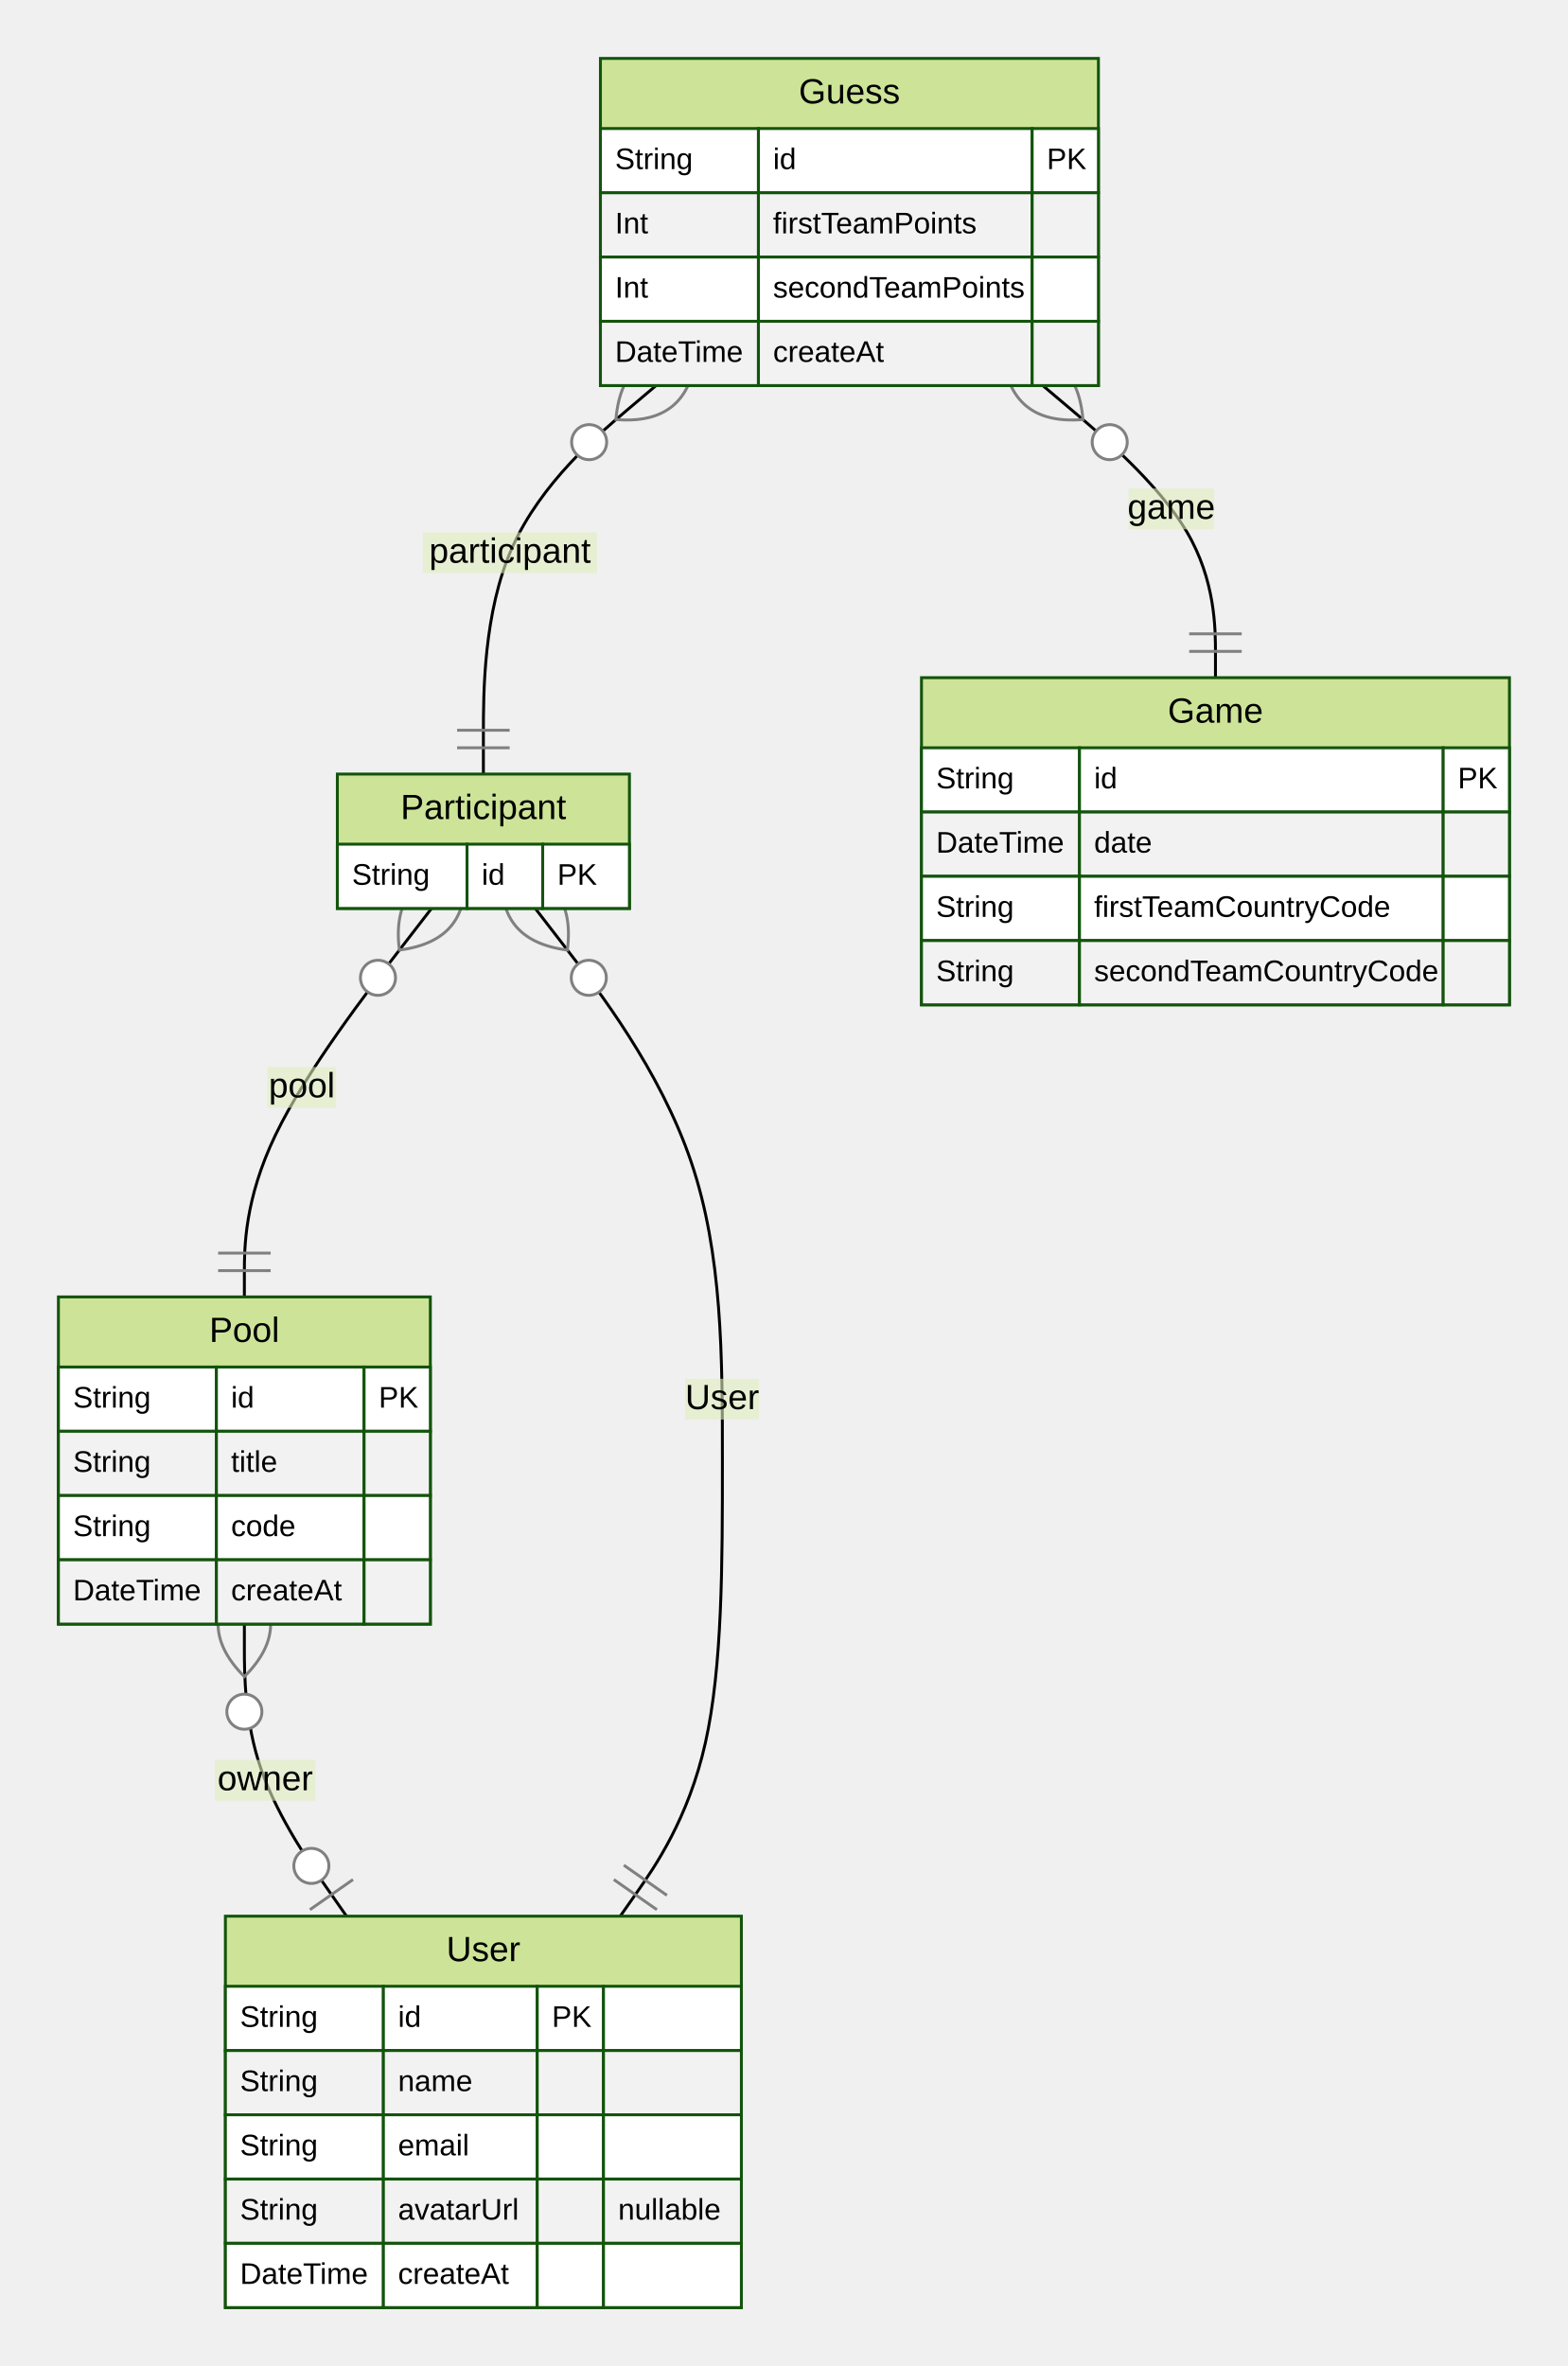
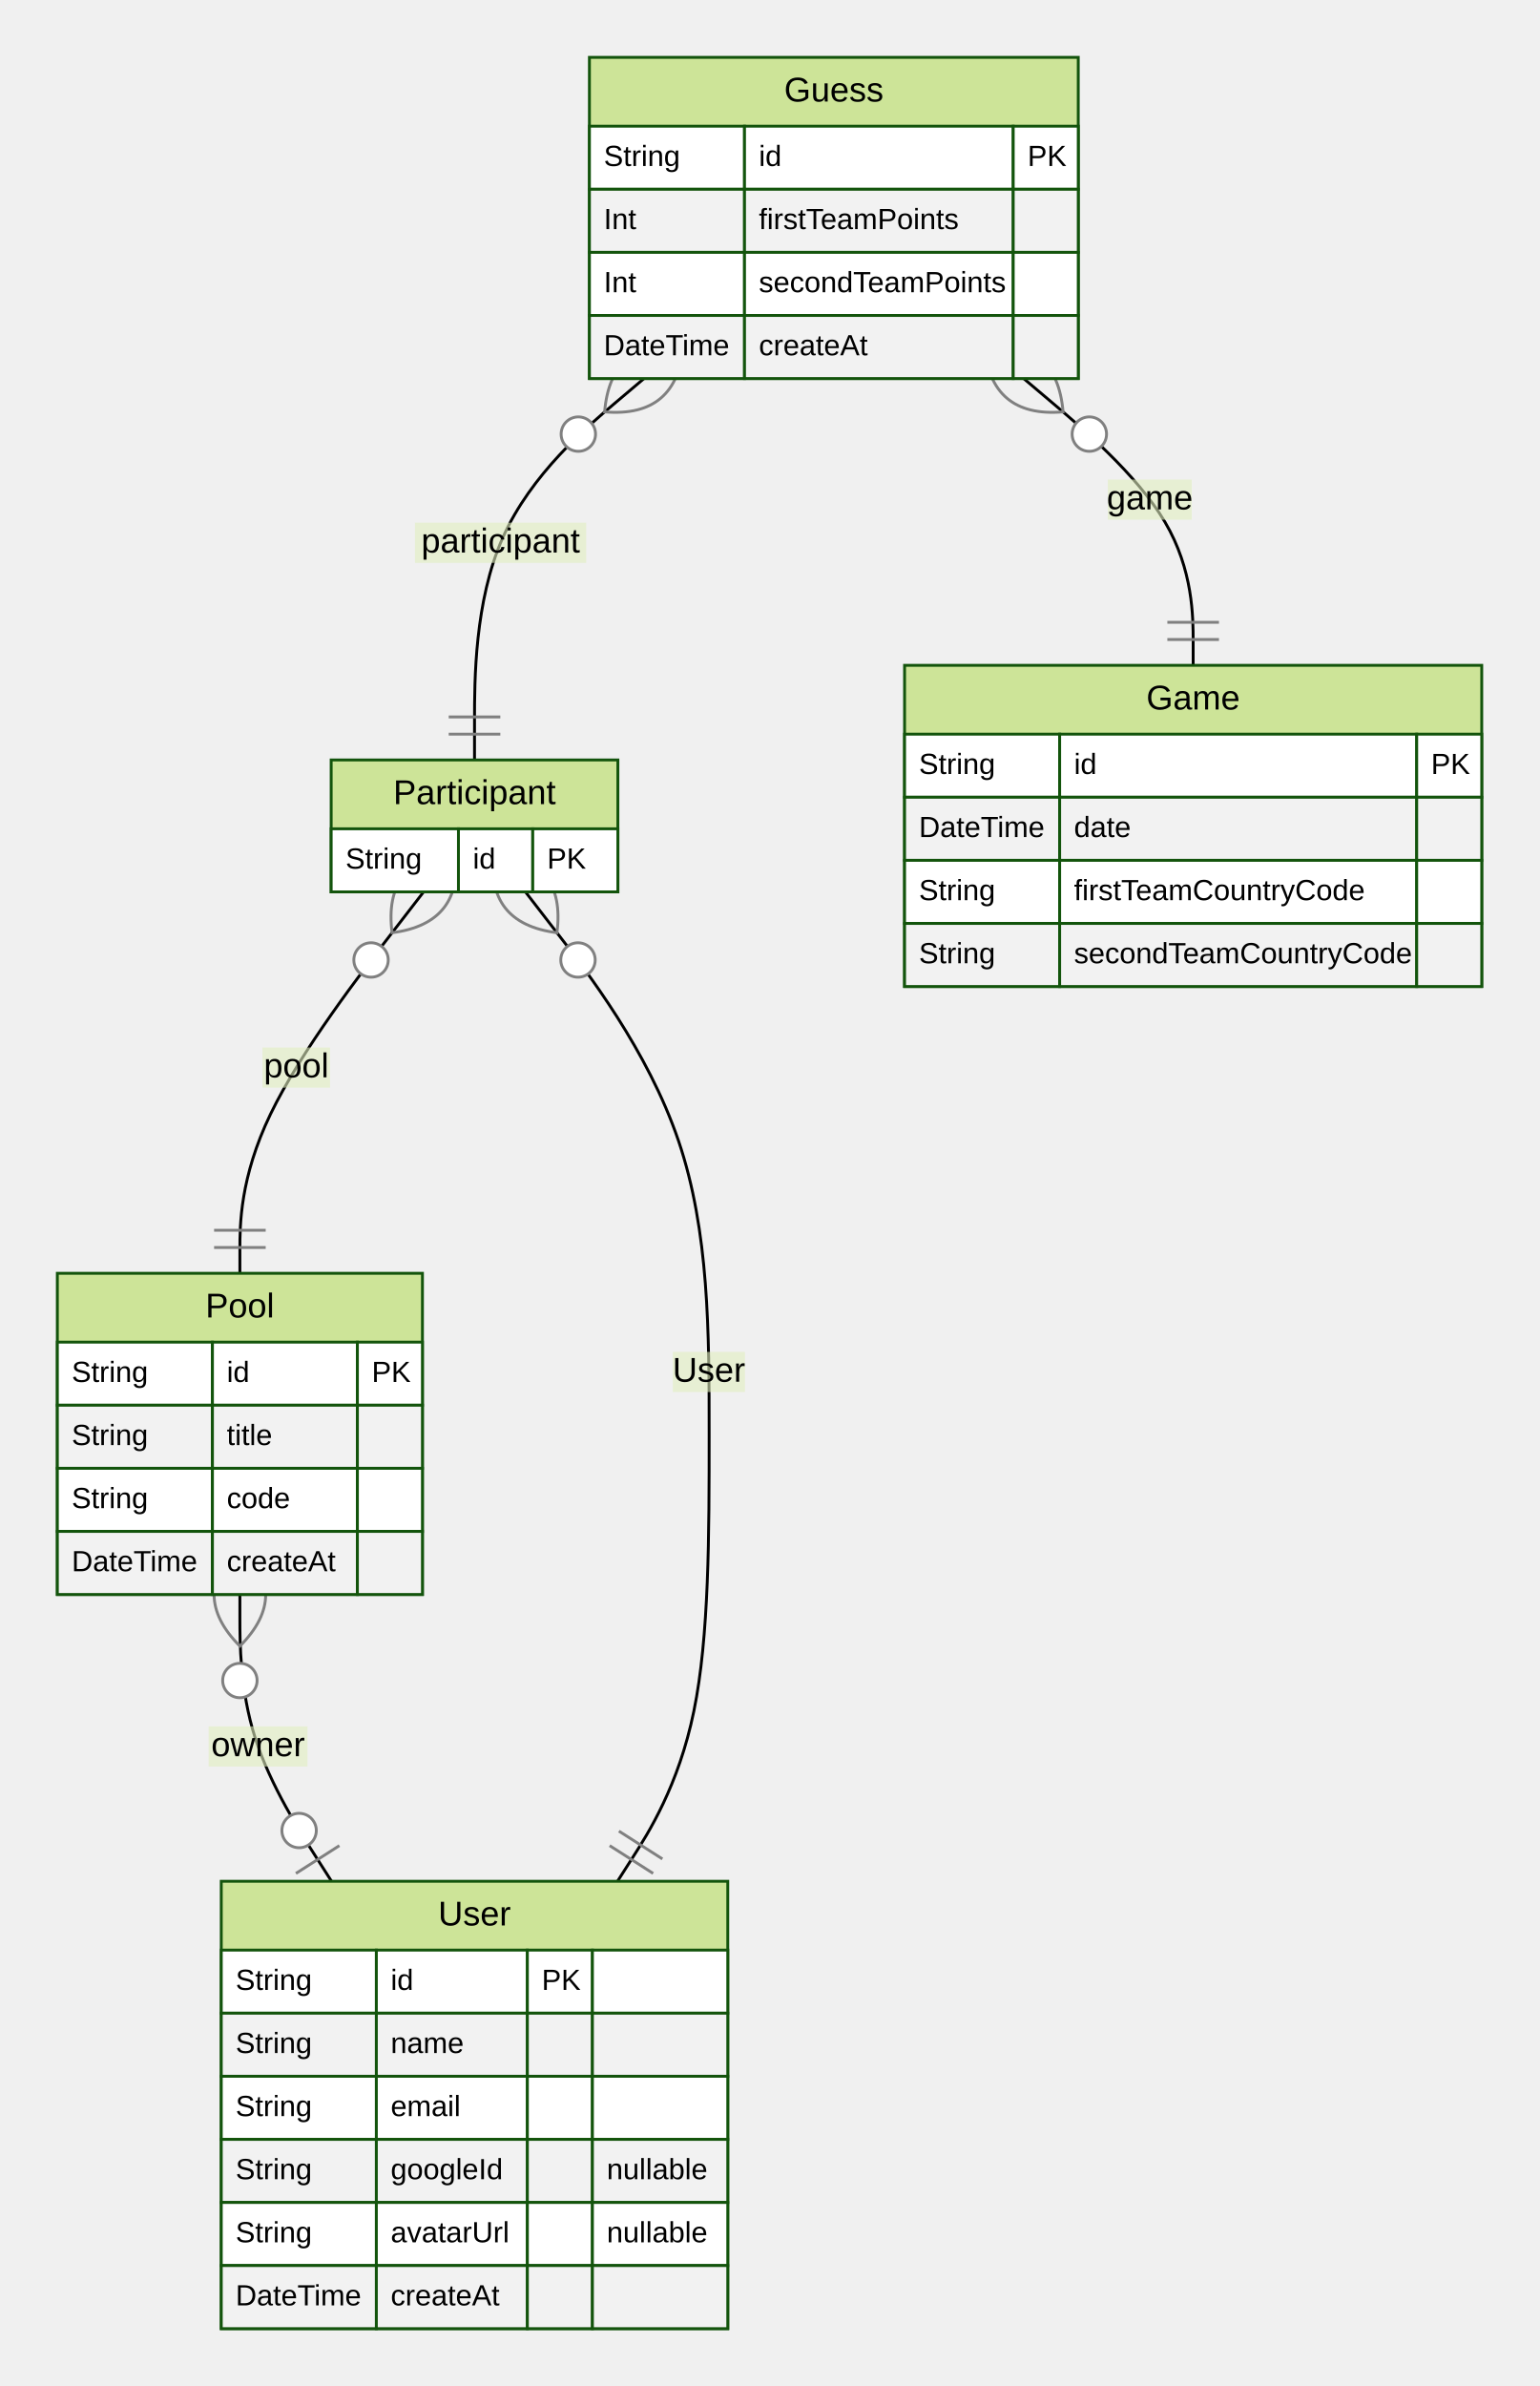
- <svg xmlns="http://www.w3.org/2000/svg" aria-labelledby="chart-title-mermaid-0 chart-desc-mermaid-0" role="img" viewBox="0 0 536.82 810" style="max-width: 536.82px; background-color: white;" width="100%" id="mermaid-0">
+ <svg xmlns="http://www.w3.org/2000/svg" aria-labelledby="chart-title-mermaid-0 chart-desc-mermaid-0" role="img" viewBox="0 0 536.82 832" style="max-width: 536.82px; background-color: white;" width="100%" id="mermaid-0">
  <style>#mermaid-0 {font-family:"trebuchet ms",verdana,arial,sans-serif;font-size:16px;fill:#000000;}#mermaid-0 .error-icon{fill:#552222;}#mermaid-0 .error-text{fill:#552222;stroke:#552222;}#mermaid-0 .edge-thickness-normal{stroke-width:2px;}#mermaid-0 .edge-thickness-thick{stroke-width:3.5px;}#mermaid-0 .edge-pattern-solid{stroke-dasharray:0;}#mermaid-0 .edge-pattern-dashed{stroke-dasharray:3;}#mermaid-0 .edge-pattern-dotted{stroke-dasharray:2;}#mermaid-0 .marker{fill:#000000;stroke:#000000;}#mermaid-0 .marker.cross{stroke:#000000;}#mermaid-0 svg{font-family:"trebuchet ms",verdana,arial,sans-serif;font-size:16px;}#mermaid-0 .entityBox{fill:#cde498;stroke:#13540c;}#mermaid-0 .attributeBoxOdd{fill:#ffffff;stroke:#13540c;}#mermaid-0 .attributeBoxEven{fill:#f2f2f2;stroke:#13540c;}#mermaid-0 .relationshipLabelBox{fill:hsl(78.158, 58.462%, 84.51%);opacity:0.7;background-color:hsl(78.158, 58.462%, 84.51%);}#mermaid-0 .relationshipLabelBox rect{opacity:0.5;}#mermaid-0 .relationshipLine{stroke:#000000;}#mermaid-0 :root{--mermaid-font-family:"trebuchet ms",verdana,arial,sans-serif;}</style>
  <g />
  <defs>
    <marker orient="auto" markerHeight="18" markerWidth="18" refY="9" refX="0" id="ONLY_ONE_START">
      <path d="M9,0 L9,18 M15,0 L15,18" fill="none" stroke="gray" />
    </marker>
  </defs>
  <defs>
    <marker orient="auto" markerHeight="18" markerWidth="18" refY="9" refX="18" id="ONLY_ONE_END">
      <path d="M3,0 L3,18 M9,0 L9,18" fill="none" stroke="gray" />
    </marker>
  </defs>
  <defs>
    <marker orient="auto" markerHeight="18" markerWidth="30" refY="9" refX="0" id="ZERO_OR_ONE_START">
      <circle r="6" cy="9" cx="21" fill="white" stroke="gray" />
      <path d="M9,0 L9,18" fill="none" stroke="gray" />
    </marker>
  </defs>
  <defs>
    <marker orient="auto" markerHeight="18" markerWidth="30" refY="9" refX="30" id="ZERO_OR_ONE_END">
      <circle r="6" cy="9" cx="9" fill="white" stroke="gray" />
      <path d="M21,0 L21,18" fill="none" stroke="gray" />
    </marker>
  </defs>
  <defs>
    <marker orient="auto" markerHeight="36" markerWidth="45" refY="18" refX="18" id="ONE_OR_MORE_START">
      <path d="M0,18 Q 18,0 36,18 Q 18,36 0,18 M42,9 L42,27" fill="none" stroke="gray" />
    </marker>
  </defs>
  <defs>
    <marker orient="auto" markerHeight="36" markerWidth="45" refY="18" refX="27" id="ONE_OR_MORE_END">
      <path d="M3,9 L3,27 M9,18 Q27,0 45,18 Q27,36 9,18" fill="none" stroke="gray" />
    </marker>
  </defs>
  <defs>
    <marker orient="auto" markerHeight="36" markerWidth="57" refY="18" refX="18" id="ZERO_OR_MORE_START">
      <circle r="6" cy="18" cx="48" fill="white" stroke="gray" />
      <path d="M0,18 Q18,0 36,18 Q18,36 0,18" fill="none" stroke="gray" />
    </marker>
  </defs>
  <defs>
    <marker orient="auto" markerHeight="36" markerWidth="57" refY="18" refX="39" id="ZERO_OR_MORE_END">
      <circle r="6" cy="18" cx="9" fill="white" stroke="gray" />
      <path d="M21,18 Q39,0 57,18 Q39,36 21,18" fill="none" stroke="gray" />
    </marker>
  </defs>
-   <path marker-start="url(#ZERO_OR_MORE_START)" marker-end="url(#ZERO_OR_ONE_END)" fill="none" stroke="gray" d="M83.672,556L83.672,564.333C83.672,572.667,83.672,589.333,89.501,606C95.329,622.667,106.987,639.333,112.816,647.667L118.644,656" class="er relationshipLine" />
-   <path marker-start="url(#ZERO_OR_MORE_START)" marker-end="url(#ONLY_ONE_END)" fill="none" stroke="gray" d="M183.265,311L193.944,324.833C204.624,338.667,225.984,366.333,236.664,397.833C247.344,429.333,247.344,464.667,247.344,500C247.344,535.333,247.344,570.667,241.515,596.667C235.686,622.667,224.029,639.333,218.2,647.667L212.371,656" class="er relationshipLine" />
+   <path marker-start="url(#ZERO_OR_MORE_START)" marker-end="url(#ZERO_OR_ONE_END)" fill="none" stroke="gray" d="M83.672,556L83.672,564.333C83.672,572.667,83.672,589.333,89,606C94.328,622.667,104.983,639.333,110.311,647.667L115.639,656" class="er relationshipLine" />
+   <path marker-start="url(#ZERO_OR_MORE_START)" marker-end="url(#ONLY_ONE_END)" fill="none" stroke="gray" d="M183.265,311L193.944,324.833C204.624,338.667,225.984,366.333,236.664,397.833C247.344,429.333,247.344,464.667,247.344,500C247.344,535.333,247.344,570.667,242.016,596.667C236.688,622.667,226.032,639.333,220.704,647.667L215.377,656" class="er relationshipLine" />
  <path marker-start="url(#ZERO_OR_MORE_START)" marker-end="url(#ONLY_ONE_END)" fill="none" stroke="gray" d="M147.751,311L137.071,324.833C126.391,338.667,105.032,366.333,94.352,388.5C83.672,410.667,83.672,427.333,83.672,435.667L83.672,444" class="er relationshipLine" />
  <path marker-start="url(#ZERO_OR_MORE_START)" marker-end="url(#ONLY_ONE_END)" fill="none" stroke="gray" d="M357.047,132L366.9,140.333C376.753,148.667,396.458,165.333,406.311,182C416.164,198.667,416.164,215.333,416.164,223.667L416.164,232" class="er relationshipLine" />
  <path marker-start="url(#ZERO_OR_MORE_START)" marker-end="url(#ONLY_ONE_END)" fill="none" stroke="gray" d="M224.625,132L214.772,140.333C204.919,148.667,185.213,165.333,175.361,187.5C165.508,209.667,165.508,237.333,165.508,251.167L165.508,265" class="er relationshipLine" />
  <g transform="translate(20,444 )" id="Pool">
    <rect height="112" width="127.344" y="0" x="0" stroke="gray" fill-opacity="100%" fill="honeydew" class="er entityBox" />
    <text transform="translate(63.67186,12)" style="font-family: &quot;trebuchet ms&quot;, verdana, arial, sans-serif;; font-size: 12px" text-anchor="middle" dominant-baseline="middle" y="0" x="0" id="entity-Pool" class="er entityLabel">Pool</text>
    <rect height="22" width="54.096" y="24" x="0" stroke="gray" fill-opacity="100%" fill="honeydew" class="er attributeBoxOdd" />
    <text transform="translate(5,35)" style="font-family: &quot;trebuchet ms&quot;, verdana, arial, sans-serif;; font-size: 10.2px" text-anchor="left" dominant-baseline="middle" y="0" x="0" id="entity-Pool-attr-1-type" class="er entityLabel">String</text>
    <rect height="22" width="50.56" y="24" x="54.096" stroke="gray" fill-opacity="100%" fill="honeydew" class="er attributeBoxOdd" />
    <text transform="translate(59.09555,35)" style="font-family: &quot;trebuchet ms&quot;, verdana, arial, sans-serif;; font-size: 10.2px" text-anchor="left" dominant-baseline="middle" y="0" x="0" id="entity-Pool-attr-1-name" class="er entityLabel">id</text>
    <rect height="22" width="22.688" y="24" x="104.656" stroke="gray" fill-opacity="100%" fill="honeydew" class="er attributeBoxOdd" />
    <text transform="translate(109.656,35)" style="font-family: &quot;trebuchet ms&quot;, verdana, arial, sans-serif;; font-size: 10.2px" text-anchor="left" dominant-baseline="middle" y="0" x="0" id="entity-Pool-attr-1-key" class="er entityLabel">PK</text>
    <rect height="22" width="54.096" y="46" x="0" stroke="gray" fill-opacity="100%" fill="honeydew" class="er attributeBoxEven" />
    <text transform="translate(5,57)" style="font-family: &quot;trebuchet ms&quot;, verdana, arial, sans-serif;; font-size: 10.2px" text-anchor="left" dominant-baseline="middle" y="0" x="0" id="entity-Pool-attr-2-type" class="er entityLabel">String</text>
    <rect height="22" width="50.56" y="46" x="54.096" stroke="gray" fill-opacity="100%" fill="honeydew" class="er attributeBoxEven" />
    <text transform="translate(59.09555,57)" style="font-family: &quot;trebuchet ms&quot;, verdana, arial, sans-serif;; font-size: 10.2px" text-anchor="left" dominant-baseline="middle" y="0" x="0" id="entity-Pool-attr-2-name" class="er entityLabel">title</text>
    <rect height="22" width="22.688" y="46" x="104.656" stroke="gray" fill-opacity="100%" fill="honeydew" class="er attributeBoxEven" />
    <text transform="translate(109.656,57)" style="font-family: &quot;trebuchet ms&quot;, verdana, arial, sans-serif;; font-size: 10.2px" text-anchor="left" dominant-baseline="middle" y="0" x="0" id="entity-Pool-attr-2-key" class="er entityLabel" />
    <rect height="22" width="54.096" y="68" x="0" stroke="gray" fill-opacity="100%" fill="honeydew" class="er attributeBoxOdd" />
    <text transform="translate(5,79)" style="font-family: &quot;trebuchet ms&quot;, verdana, arial, sans-serif;; font-size: 10.2px" text-anchor="left" dominant-baseline="middle" y="0" x="0" id="entity-Pool-attr-3-type" class="er entityLabel">String</text>
    <rect height="22" width="50.56" y="68" x="54.096" stroke="gray" fill-opacity="100%" fill="honeydew" class="er attributeBoxOdd" />
    <text transform="translate(59.09555,79)" style="font-family: &quot;trebuchet ms&quot;, verdana, arial, sans-serif;; font-size: 10.2px" text-anchor="left" dominant-baseline="middle" y="0" x="0" id="entity-Pool-attr-3-name" class="er entityLabel">code</text>
    <rect height="22" width="22.688" y="68" x="104.656" stroke="gray" fill-opacity="100%" fill="honeydew" class="er attributeBoxOdd" />
    <text transform="translate(109.656,79)" style="font-family: &quot;trebuchet ms&quot;, verdana, arial, sans-serif;; font-size: 10.2px" text-anchor="left" dominant-baseline="middle" y="0" x="0" id="entity-Pool-attr-3-key" class="er entityLabel" />
    <rect height="22" width="54.096" y="90" x="0" stroke="gray" fill-opacity="100%" fill="honeydew" class="er attributeBoxEven" />
    <text transform="translate(5,101)" style="font-family: &quot;trebuchet ms&quot;, verdana, arial, sans-serif;; font-size: 10.2px" text-anchor="left" dominant-baseline="middle" y="0" x="0" id="entity-Pool-attr-4-type" class="er entityLabel">DateTime</text>
    <rect height="22" width="50.56" y="90" x="54.096" stroke="gray" fill-opacity="100%" fill="honeydew" class="er attributeBoxEven" />
    <text transform="translate(59.09555,101)" style="font-family: &quot;trebuchet ms&quot;, verdana, arial, sans-serif;; font-size: 10.2px" text-anchor="left" dominant-baseline="middle" y="0" x="0" id="entity-Pool-attr-4-name" class="er entityLabel">createAt</text>
    <rect height="22" width="22.688" y="90" x="104.656" stroke="gray" fill-opacity="100%" fill="honeydew" class="er attributeBoxEven" />
    <text transform="translate(109.656,101)" style="font-family: &quot;trebuchet ms&quot;, verdana, arial, sans-serif;; font-size: 10.2px" text-anchor="left" dominant-baseline="middle" y="0" x="0" id="entity-Pool-attr-4-key" class="er entityLabel" />
  </g>
  <g transform="translate(115.5078,265 )" id="Participant">
    <rect height="46" width="100" y="0" x="0" stroke="gray" fill-opacity="100%" fill="honeydew" class="er entityBox" />
    <text transform="translate(50,12)" style="font-family: &quot;trebuchet ms&quot;, verdana, arial, sans-serif;; font-size: 12px" text-anchor="middle" dominant-baseline="middle" y="0" x="0" id="entity-Participant" class="er entityLabel">Participant</text>
    <rect height="22" width="44.399" y="24" x="0" stroke="gray" fill-opacity="100%" fill="honeydew" class="er attributeBoxOdd" />
    <text transform="translate(5,35)" style="font-family: &quot;trebuchet ms&quot;, verdana, arial, sans-serif;; font-size: 10.2px" text-anchor="left" dominant-baseline="middle" y="0" x="0" id="entity-Participant-attr-1-type" class="er entityLabel">String</text>
    <rect height="22" width="25.911" y="24" x="44.399" stroke="gray" fill-opacity="100%" fill="honeydew" class="er attributeBoxOdd" />
    <text transform="translate(49.39862,35)" style="font-family: &quot;trebuchet ms&quot;, verdana, arial, sans-serif;; font-size: 10.2px" text-anchor="left" dominant-baseline="middle" y="0" x="0" id="entity-Participant-attr-1-name" class="er entityLabel">id</text>
    <rect height="22" width="29.69" y="24" x="70.31" stroke="gray" fill-opacity="100%" fill="honeydew" class="er attributeBoxOdd" />
    <text transform="translate(75.30976,35)" style="font-family: &quot;trebuchet ms&quot;, verdana, arial, sans-serif;; font-size: 10.2px" text-anchor="left" dominant-baseline="middle" y="0" x="0" id="entity-Participant-attr-1-key" class="er entityLabel">PK</text>
  </g>
  <g transform="translate(77.17397,656 )" id="User">
-     <rect height="134" width="176.668" y="0" x="0" stroke="gray" fill-opacity="100%" fill="honeydew" class="er entityBox" />
+     <rect height="156" width="176.668" y="0" x="0" stroke="gray" fill-opacity="100%" fill="honeydew" class="er entityBox" />
    <text transform="translate(88.33382,12)" style="font-family: &quot;trebuchet ms&quot;, verdana, arial, sans-serif;; font-size: 12px" text-anchor="middle" dominant-baseline="middle" y="0" x="0" id="entity-User" class="er entityLabel">User</text>
    <rect height="22" width="54.096" y="24" x="0" stroke="gray" fill-opacity="100%" fill="honeydew" class="er attributeBoxOdd" />
    <text transform="translate(5,35)" style="font-family: &quot;trebuchet ms&quot;, verdana, arial, sans-serif;; font-size: 10.2px" text-anchor="left" dominant-baseline="middle" y="0" x="0" id="entity-User-attr-1-type" class="er entityLabel">String</text>
    <rect height="22" width="52.672" y="24" x="54.096" stroke="gray" fill-opacity="100%" fill="honeydew" class="er attributeBoxOdd" />
    <text transform="translate(59.09555,35)" style="font-family: &quot;trebuchet ms&quot;, verdana, arial, sans-serif;; font-size: 10.2px" text-anchor="left" dominant-baseline="middle" y="0" x="0" id="entity-User-attr-1-name" class="er entityLabel">id</text>
    <rect height="22" width="22.688" y="24" x="106.767" stroke="gray" fill-opacity="100%" fill="honeydew" class="er attributeBoxOdd" />
    <text transform="translate(111.7674,35)" style="font-family: &quot;trebuchet ms&quot;, verdana, arial, sans-serif;; font-size: 10.2px" text-anchor="left" dominant-baseline="middle" y="0" x="0" id="entity-User-attr-1-key" class="er entityLabel">PK</text>
    <rect height="22" width="47.213" y="24" x="129.455" stroke="gray" fill-opacity="100%" fill="honeydew" class="er attributeBoxOdd" />
    <text transform="translate(134.4551,35)" style="font-family: &quot;trebuchet ms&quot;, verdana, arial, sans-serif;; font-size: 10.2px" text-anchor="left" dominant-baseline="middle" y="0" x="0" id="entity-User-attr-1-comment" class="er entityLabel" />
    <rect height="22" width="54.096" y="46" x="0" stroke="gray" fill-opacity="100%" fill="honeydew" class="er attributeBoxEven" />
    <text transform="translate(5,57)" style="font-family: &quot;trebuchet ms&quot;, verdana, arial, sans-serif;; font-size: 10.2px" text-anchor="left" dominant-baseline="middle" y="0" x="0" id="entity-User-attr-2-type" class="er entityLabel">String</text>
    <rect height="22" width="52.672" y="46" x="54.096" stroke="gray" fill-opacity="100%" fill="honeydew" class="er attributeBoxEven" />
    <text transform="translate(59.09555,57)" style="font-family: &quot;trebuchet ms&quot;, verdana, arial, sans-serif;; font-size: 10.2px" text-anchor="left" dominant-baseline="middle" y="0" x="0" id="entity-User-attr-2-name" class="er entityLabel">name</text>
    <rect height="22" width="22.688" y="46" x="106.767" stroke="gray" fill-opacity="100%" fill="honeydew" class="er attributeBoxEven" />
    <text transform="translate(111.7674,57)" style="font-family: &quot;trebuchet ms&quot;, verdana, arial, sans-serif;; font-size: 10.2px" text-anchor="left" dominant-baseline="middle" y="0" x="0" id="entity-User-attr-2-key" class="er entityLabel" />
    <rect height="22" width="47.213" y="46" x="129.455" stroke="gray" fill-opacity="100%" fill="honeydew" class="er attributeBoxEven" />
    <text transform="translate(134.4551,57)" style="font-family: &quot;trebuchet ms&quot;, verdana, arial, sans-serif;; font-size: 10.2px" text-anchor="left" dominant-baseline="middle" y="0" x="0" id="entity-User-attr-2-comment" class="er entityLabel" />
    <rect height="22" width="54.096" y="68" x="0" stroke="gray" fill-opacity="100%" fill="honeydew" class="er attributeBoxOdd" />
    <text transform="translate(5,79)" style="font-family: &quot;trebuchet ms&quot;, verdana, arial, sans-serif;; font-size: 10.2px" text-anchor="left" dominant-baseline="middle" y="0" x="0" id="entity-User-attr-3-type" class="er entityLabel">String</text>
    <rect height="22" width="52.672" y="68" x="54.096" stroke="gray" fill-opacity="100%" fill="honeydew" class="er attributeBoxOdd" />
    <text transform="translate(59.09555,79)" style="font-family: &quot;trebuchet ms&quot;, verdana, arial, sans-serif;; font-size: 10.2px" text-anchor="left" dominant-baseline="middle" y="0" x="0" id="entity-User-attr-3-name" class="er entityLabel">email</text>
    <rect height="22" width="22.688" y="68" x="106.767" stroke="gray" fill-opacity="100%" fill="honeydew" class="er attributeBoxOdd" />
    <text transform="translate(111.7674,79)" style="font-family: &quot;trebuchet ms&quot;, verdana, arial, sans-serif;; font-size: 10.2px" text-anchor="left" dominant-baseline="middle" y="0" x="0" id="entity-User-attr-3-key" class="er entityLabel" />
    <rect height="22" width="47.213" y="68" x="129.455" stroke="gray" fill-opacity="100%" fill="honeydew" class="er attributeBoxOdd" />
    <text transform="translate(134.4551,79)" style="font-family: &quot;trebuchet ms&quot;, verdana, arial, sans-serif;; font-size: 10.2px" text-anchor="left" dominant-baseline="middle" y="0" x="0" id="entity-User-attr-3-comment" class="er entityLabel" />
    <rect height="22" width="54.096" y="90" x="0" stroke="gray" fill-opacity="100%" fill="honeydew" class="er attributeBoxEven" />
    <text transform="translate(5,101)" style="font-family: &quot;trebuchet ms&quot;, verdana, arial, sans-serif;; font-size: 10.2px" text-anchor="left" dominant-baseline="middle" y="0" x="0" id="entity-User-attr-4-type" class="er entityLabel">String</text>
    <rect height="22" width="52.672" y="90" x="54.096" stroke="gray" fill-opacity="100%" fill="honeydew" class="er attributeBoxEven" />
-     <text transform="translate(59.09555,101)" style="font-family: &quot;trebuchet ms&quot;, verdana, arial, sans-serif;; font-size: 10.2px" text-anchor="left" dominant-baseline="middle" y="0" x="0" id="entity-User-attr-4-name" class="er entityLabel">avatarUrl</text>
+     <text transform="translate(59.09555,101)" style="font-family: &quot;trebuchet ms&quot;, verdana, arial, sans-serif;; font-size: 10.2px" text-anchor="left" dominant-baseline="middle" y="0" x="0" id="entity-User-attr-4-name" class="er entityLabel">googleId</text>
    <rect height="22" width="22.688" y="90" x="106.767" stroke="gray" fill-opacity="100%" fill="honeydew" class="er attributeBoxEven" />
    <text transform="translate(111.7674,101)" style="font-family: &quot;trebuchet ms&quot;, verdana, arial, sans-serif;; font-size: 10.2px" text-anchor="left" dominant-baseline="middle" y="0" x="0" id="entity-User-attr-4-key" class="er entityLabel" />
    <rect height="22" width="47.213" y="90" x="129.455" stroke="gray" fill-opacity="100%" fill="honeydew" class="er attributeBoxEven" />
    <text transform="translate(134.4551,101)" style="font-family: &quot;trebuchet ms&quot;, verdana, arial, sans-serif;; font-size: 10.2px" text-anchor="left" dominant-baseline="middle" y="0" x="0" id="entity-User-attr-4-comment" class="er entityLabel">nullable</text>
    <rect height="22" width="54.096" y="112" x="0" stroke="gray" fill-opacity="100%" fill="honeydew" class="er attributeBoxOdd" />
-     <text transform="translate(5,123)" style="font-family: &quot;trebuchet ms&quot;, verdana, arial, sans-serif;; font-size: 10.2px" text-anchor="left" dominant-baseline="middle" y="0" x="0" id="entity-User-attr-5-type" class="er entityLabel">DateTime</text>
+     <text transform="translate(5,123)" style="font-family: &quot;trebuchet ms&quot;, verdana, arial, sans-serif;; font-size: 10.2px" text-anchor="left" dominant-baseline="middle" y="0" x="0" id="entity-User-attr-5-type" class="er entityLabel">String</text>
    <rect height="22" width="52.672" y="112" x="54.096" stroke="gray" fill-opacity="100%" fill="honeydew" class="er attributeBoxOdd" />
-     <text transform="translate(59.09555,123)" style="font-family: &quot;trebuchet ms&quot;, verdana, arial, sans-serif;; font-size: 10.2px" text-anchor="left" dominant-baseline="middle" y="0" x="0" id="entity-User-attr-5-name" class="er entityLabel">createAt</text>
+     <text transform="translate(59.09555,123)" style="font-family: &quot;trebuchet ms&quot;, verdana, arial, sans-serif;; font-size: 10.2px" text-anchor="left" dominant-baseline="middle" y="0" x="0" id="entity-User-attr-5-name" class="er entityLabel">avatarUrl</text>
    <rect height="22" width="22.688" y="112" x="106.767" stroke="gray" fill-opacity="100%" fill="honeydew" class="er attributeBoxOdd" />
    <text transform="translate(111.7674,123)" style="font-family: &quot;trebuchet ms&quot;, verdana, arial, sans-serif;; font-size: 10.2px" text-anchor="left" dominant-baseline="middle" y="0" x="0" id="entity-User-attr-5-key" class="er entityLabel" />
    <rect height="22" width="47.213" y="112" x="129.455" stroke="gray" fill-opacity="100%" fill="honeydew" class="er attributeBoxOdd" />
-     <text transform="translate(134.4551,123)" style="font-family: &quot;trebuchet ms&quot;, verdana, arial, sans-serif;; font-size: 10.2px" text-anchor="left" dominant-baseline="middle" y="0" x="0" id="entity-User-attr-5-comment" class="er entityLabel" />
+     <text transform="translate(134.4551,123)" style="font-family: &quot;trebuchet ms&quot;, verdana, arial, sans-serif;; font-size: 10.2px" text-anchor="left" dominant-baseline="middle" y="0" x="0" id="entity-User-attr-5-comment" class="er entityLabel">nullable</text>
+     <rect height="22" width="54.096" y="134" x="0" stroke="gray" fill-opacity="100%" fill="honeydew" class="er attributeBoxEven" />
+     <text transform="translate(5,145)" style="font-family: &quot;trebuchet ms&quot;, verdana, arial, sans-serif;; font-size: 10.2px" text-anchor="left" dominant-baseline="middle" y="0" x="0" id="entity-User-attr-6-type" class="er entityLabel">DateTime</text>
+     <rect height="22" width="52.672" y="134" x="54.096" stroke="gray" fill-opacity="100%" fill="honeydew" class="er attributeBoxEven" />
+     <text transform="translate(59.09555,145)" style="font-family: &quot;trebuchet ms&quot;, verdana, arial, sans-serif;; font-size: 10.2px" text-anchor="left" dominant-baseline="middle" y="0" x="0" id="entity-User-attr-6-name" class="er entityLabel">createAt</text>
+     <rect height="22" width="22.688" y="134" x="106.767" stroke="gray" fill-opacity="100%" fill="honeydew" class="er attributeBoxEven" />
+     <text transform="translate(111.7674,145)" style="font-family: &quot;trebuchet ms&quot;, verdana, arial, sans-serif;; font-size: 10.2px" text-anchor="left" dominant-baseline="middle" y="0" x="0" id="entity-User-attr-6-key" class="er entityLabel" />
+     <rect height="22" width="47.213" y="134" x="129.455" stroke="gray" fill-opacity="100%" fill="honeydew" class="er attributeBoxEven" />
+     <text transform="translate(134.4551,145)" style="font-family: &quot;trebuchet ms&quot;, verdana, arial, sans-serif;; font-size: 10.2px" text-anchor="left" dominant-baseline="middle" y="0" x="0" id="entity-User-attr-6-comment" class="er entityLabel" />
  </g>
  <g transform="translate(315.5078,232 )" id="Game">
    <rect height="112" width="201.312" y="0" x="0" stroke="gray" fill-opacity="100%" fill="honeydew" class="er entityBox" />
    <text transform="translate(100.6562,12)" style="font-family: &quot;trebuchet ms&quot;, verdana, arial, sans-serif;; font-size: 12px" text-anchor="middle" dominant-baseline="middle" y="0" x="0" id="entity-Game" class="er entityLabel">Game</text>
    <rect height="22" width="54.096" y="24" x="0" stroke="gray" fill-opacity="100%" fill="honeydew" class="er attributeBoxOdd" />
    <text transform="translate(5,35)" style="font-family: &quot;trebuchet ms&quot;, verdana, arial, sans-serif;; font-size: 10.2px" text-anchor="left" dominant-baseline="middle" y="0" x="0" id="entity-Game-attr-1-type" class="er entityLabel">String</text>
    <rect height="22" width="124.529" y="24" x="54.096" stroke="gray" fill-opacity="100%" fill="honeydew" class="er attributeBoxOdd" />
    <text transform="translate(59.09555,35)" style="font-family: &quot;trebuchet ms&quot;, verdana, arial, sans-serif;; font-size: 10.2px" text-anchor="left" dominant-baseline="middle" y="0" x="0" id="entity-Game-attr-1-name" class="er entityLabel">id</text>
    <rect height="22" width="22.688" y="24" x="178.625" stroke="gray" fill-opacity="100%" fill="honeydew" class="er attributeBoxOdd" />
    <text transform="translate(183.6248,35)" style="font-family: &quot;trebuchet ms&quot;, verdana, arial, sans-serif;; font-size: 10.2px" text-anchor="left" dominant-baseline="middle" y="0" x="0" id="entity-Game-attr-1-key" class="er entityLabel">PK</text>
    <rect height="22" width="54.096" y="46" x="0" stroke="gray" fill-opacity="100%" fill="honeydew" class="er attributeBoxEven" />
    <text transform="translate(5,57)" style="font-family: &quot;trebuchet ms&quot;, verdana, arial, sans-serif;; font-size: 10.2px" text-anchor="left" dominant-baseline="middle" y="0" x="0" id="entity-Game-attr-2-type" class="er entityLabel">DateTime</text>
    <rect height="22" width="124.529" y="46" x="54.096" stroke="gray" fill-opacity="100%" fill="honeydew" class="er attributeBoxEven" />
    <text transform="translate(59.09555,57)" style="font-family: &quot;trebuchet ms&quot;, verdana, arial, sans-serif;; font-size: 10.2px" text-anchor="left" dominant-baseline="middle" y="0" x="0" id="entity-Game-attr-2-name" class="er entityLabel">date</text>
    <rect height="22" width="22.688" y="46" x="178.625" stroke="gray" fill-opacity="100%" fill="honeydew" class="er attributeBoxEven" />
    <text transform="translate(183.6248,57)" style="font-family: &quot;trebuchet ms&quot;, verdana, arial, sans-serif;; font-size: 10.2px" text-anchor="left" dominant-baseline="middle" y="0" x="0" id="entity-Game-attr-2-key" class="er entityLabel" />
    <rect height="22" width="54.096" y="68" x="0" stroke="gray" fill-opacity="100%" fill="honeydew" class="er attributeBoxOdd" />
    <text transform="translate(5,79)" style="font-family: &quot;trebuchet ms&quot;, verdana, arial, sans-serif;; font-size: 10.2px" text-anchor="left" dominant-baseline="middle" y="0" x="0" id="entity-Game-attr-3-type" class="er entityLabel">String</text>
    <rect height="22" width="124.529" y="68" x="54.096" stroke="gray" fill-opacity="100%" fill="honeydew" class="er attributeBoxOdd" />
    <text transform="translate(59.09555,79)" style="font-family: &quot;trebuchet ms&quot;, verdana, arial, sans-serif;; font-size: 10.2px" text-anchor="left" dominant-baseline="middle" y="0" x="0" id="entity-Game-attr-3-name" class="er entityLabel">firstTeamCountryCode</text>
    <rect height="22" width="22.688" y="68" x="178.625" stroke="gray" fill-opacity="100%" fill="honeydew" class="er attributeBoxOdd" />
    <text transform="translate(183.6248,79)" style="font-family: &quot;trebuchet ms&quot;, verdana, arial, sans-serif;; font-size: 10.2px" text-anchor="left" dominant-baseline="middle" y="0" x="0" id="entity-Game-attr-3-key" class="er entityLabel" />
    <rect height="22" width="54.096" y="90" x="0" stroke="gray" fill-opacity="100%" fill="honeydew" class="er attributeBoxEven" />
    <text transform="translate(5,101)" style="font-family: &quot;trebuchet ms&quot;, verdana, arial, sans-serif;; font-size: 10.2px" text-anchor="left" dominant-baseline="middle" y="0" x="0" id="entity-Game-attr-4-type" class="er entityLabel">String</text>
    <rect height="22" width="124.529" y="90" x="54.096" stroke="gray" fill-opacity="100%" fill="honeydew" class="er attributeBoxEven" />
    <text transform="translate(59.09555,101)" style="font-family: &quot;trebuchet ms&quot;, verdana, arial, sans-serif;; font-size: 10.2px" text-anchor="left" dominant-baseline="middle" y="0" x="0" id="entity-Game-attr-4-name" class="er entityLabel">secondTeamCountryCode</text>
    <rect height="22" width="22.688" y="90" x="178.625" stroke="gray" fill-opacity="100%" fill="honeydew" class="er attributeBoxEven" />
    <text transform="translate(183.6248,101)" style="font-family: &quot;trebuchet ms&quot;, verdana, arial, sans-serif;; font-size: 10.2px" text-anchor="left" dominant-baseline="middle" y="0" x="0" id="entity-Game-attr-4-key" class="er entityLabel" />
  </g>
  <g transform="translate(205.5837,20 )" id="Guess">
    <rect height="112" width="170.504" y="0" x="0" stroke="gray" fill-opacity="100%" fill="honeydew" class="er entityBox" />
    <text transform="translate(85.2522,12)" style="font-family: &quot;trebuchet ms&quot;, verdana, arial, sans-serif;; font-size: 12px" text-anchor="middle" dominant-baseline="middle" y="0" x="0" id="entity-Guess" class="er entityLabel">Guess</text>
    <rect height="22" width="54.096" y="24" x="0" stroke="gray" fill-opacity="100%" fill="honeydew" class="er attributeBoxOdd" />
    <text transform="translate(5,35)" style="font-family: &quot;trebuchet ms&quot;, verdana, arial, sans-serif;; font-size: 10.2px" text-anchor="left" dominant-baseline="middle" y="0" x="0" id="entity-Guess-attr-1-type" class="er entityLabel">String</text>
    <rect height="22" width="93.721" y="24" x="54.096" stroke="gray" fill-opacity="100%" fill="honeydew" class="er attributeBoxOdd" />
    <text transform="translate(59.09555,35)" style="font-family: &quot;trebuchet ms&quot;, verdana, arial, sans-serif;; font-size: 10.2px" text-anchor="left" dominant-baseline="middle" y="0" x="0" id="entity-Guess-attr-1-name" class="er entityLabel">id</text>
    <rect height="22" width="22.688" y="24" x="147.817" stroke="gray" fill-opacity="100%" fill="honeydew" class="er attributeBoxOdd" />
    <text transform="translate(152.8167,35)" style="font-family: &quot;trebuchet ms&quot;, verdana, arial, sans-serif;; font-size: 10.2px" text-anchor="left" dominant-baseline="middle" y="0" x="0" id="entity-Guess-attr-1-key" class="er entityLabel">PK</text>
    <rect height="22" width="54.096" y="46" x="0" stroke="gray" fill-opacity="100%" fill="honeydew" class="er attributeBoxEven" />
    <text transform="translate(5,57)" style="font-family: &quot;trebuchet ms&quot;, verdana, arial, sans-serif;; font-size: 10.2px" text-anchor="left" dominant-baseline="middle" y="0" x="0" id="entity-Guess-attr-2-type" class="er entityLabel">Int</text>
    <rect height="22" width="93.721" y="46" x="54.096" stroke="gray" fill-opacity="100%" fill="honeydew" class="er attributeBoxEven" />
    <text transform="translate(59.09555,57)" style="font-family: &quot;trebuchet ms&quot;, verdana, arial, sans-serif;; font-size: 10.2px" text-anchor="left" dominant-baseline="middle" y="0" x="0" id="entity-Guess-attr-2-name" class="er entityLabel">firstTeamPoints</text>
    <rect height="22" width="22.688" y="46" x="147.817" stroke="gray" fill-opacity="100%" fill="honeydew" class="er attributeBoxEven" />
    <text transform="translate(152.8167,57)" style="font-family: &quot;trebuchet ms&quot;, verdana, arial, sans-serif;; font-size: 10.2px" text-anchor="left" dominant-baseline="middle" y="0" x="0" id="entity-Guess-attr-2-key" class="er entityLabel" />
    <rect height="22" width="54.096" y="68" x="0" stroke="gray" fill-opacity="100%" fill="honeydew" class="er attributeBoxOdd" />
    <text transform="translate(5,79)" style="font-family: &quot;trebuchet ms&quot;, verdana, arial, sans-serif;; font-size: 10.2px" text-anchor="left" dominant-baseline="middle" y="0" x="0" id="entity-Guess-attr-3-type" class="er entityLabel">Int</text>
    <rect height="22" width="93.721" y="68" x="54.096" stroke="gray" fill-opacity="100%" fill="honeydew" class="er attributeBoxOdd" />
    <text transform="translate(59.09555,79)" style="font-family: &quot;trebuchet ms&quot;, verdana, arial, sans-serif;; font-size: 10.2px" text-anchor="left" dominant-baseline="middle" y="0" x="0" id="entity-Guess-attr-3-name" class="er entityLabel">secondTeamPoints</text>
    <rect height="22" width="22.688" y="68" x="147.817" stroke="gray" fill-opacity="100%" fill="honeydew" class="er attributeBoxOdd" />
    <text transform="translate(152.8167,79)" style="font-family: &quot;trebuchet ms&quot;, verdana, arial, sans-serif;; font-size: 10.2px" text-anchor="left" dominant-baseline="middle" y="0" x="0" id="entity-Guess-attr-3-key" class="er entityLabel" />
    <rect height="22" width="54.096" y="90" x="0" stroke="gray" fill-opacity="100%" fill="honeydew" class="er attributeBoxEven" />
    <text transform="translate(5,101)" style="font-family: &quot;trebuchet ms&quot;, verdana, arial, sans-serif;; font-size: 10.2px" text-anchor="left" dominant-baseline="middle" y="0" x="0" id="entity-Guess-attr-4-type" class="er entityLabel">DateTime</text>
    <rect height="22" width="93.721" y="90" x="54.096" stroke="gray" fill-opacity="100%" fill="honeydew" class="er attributeBoxEven" />
    <text transform="translate(59.09555,101)" style="font-family: &quot;trebuchet ms&quot;, verdana, arial, sans-serif;; font-size: 10.2px" text-anchor="left" dominant-baseline="middle" y="0" x="0" id="entity-Guess-attr-4-name" class="er entityLabel">createAt</text>
    <rect height="22" width="22.688" y="90" x="147.817" stroke="gray" fill-opacity="100%" fill="honeydew" class="er attributeBoxEven" />
    <text transform="translate(152.8167,101)" style="font-family: &quot;trebuchet ms&quot;, verdana, arial, sans-serif;; font-size: 10.2px" text-anchor="left" dominant-baseline="middle" y="0" x="0" id="entity-Guess-attr-4-key" class="er entityLabel" />
  </g>
-   <rect fill-opacity="85%" fill="white" height="14" width="34.471" y="602.488" x="73.567" class="er relationshipLabelBox" />
-   <text style="font-family: &quot;trebuchet ms&quot;, verdana, arial, sans-serif;; font-size: 12px" dominant-baseline="middle" text-anchor="middle" y="609.488" x="90.803" id="rel1" class="er relationshipLabel">owner</text>
-   <rect fill-opacity="85%" fill="white" height="14" width="25.184" y="472.004" x="234.668" class="er relationshipLabelBox" />
-   <text style="font-family: &quot;trebuchet ms&quot;, verdana, arial, sans-serif;; font-size: 12px" dominant-baseline="middle" text-anchor="middle" y="479.004" x="247.26" id="rel2" class="er relationshipLabel">User</text>
+   <rect fill-opacity="85%" fill="white" height="14" width="34.471" y="601.986" x="72.775" class="er relationshipLabelBox" />
+   <text style="font-family: &quot;trebuchet ms&quot;, verdana, arial, sans-serif;; font-size: 12px" dominant-baseline="middle" text-anchor="middle" y="608.986" x="90.01" id="rel1" class="er relationshipLabel">owner</text>
+   <rect fill-opacity="85%" fill="white" height="14" width="25.184" y="471.409" x="234.661" class="er relationshipLabelBox" />
+   <text style="font-family: &quot;trebuchet ms&quot;, verdana, arial, sans-serif;; font-size: 12px" dominant-baseline="middle" text-anchor="middle" y="478.409" x="247.253" id="rel2" class="er relationshipLabel">User</text>
  <rect fill-opacity="85%" fill="white" height="14" width="23.564" y="365.27" x="91.555" class="er relationshipLabelBox" />
  <text style="font-family: &quot;trebuchet ms&quot;, verdana, arial, sans-serif;; font-size: 12px" dominant-baseline="middle" text-anchor="middle" y="372.27" x="103.338" id="rel3" class="er relationshipLabel">pool</text>
  <rect fill-opacity="85%" fill="white" height="14" width="29.289" y="167.222" x="386.403" class="er relationshipLabelBox" />
  <text style="font-family: &quot;trebuchet ms&quot;, verdana, arial, sans-serif;; font-size: 12px" dominant-baseline="middle" text-anchor="middle" y="174.222" x="401.048" id="rel4" class="er relationshipLabel">game</text>
  <rect fill-opacity="85%" fill="white" height="14" width="59.744" y="182.256" x="144.733" class="er relationshipLabelBox" />
  <text style="font-family: &quot;trebuchet ms&quot;, verdana, arial, sans-serif;; font-size: 12px" dominant-baseline="middle" text-anchor="middle" y="189.256" x="174.605" id="rel5" class="er relationshipLabel">participant</text>
</svg>
